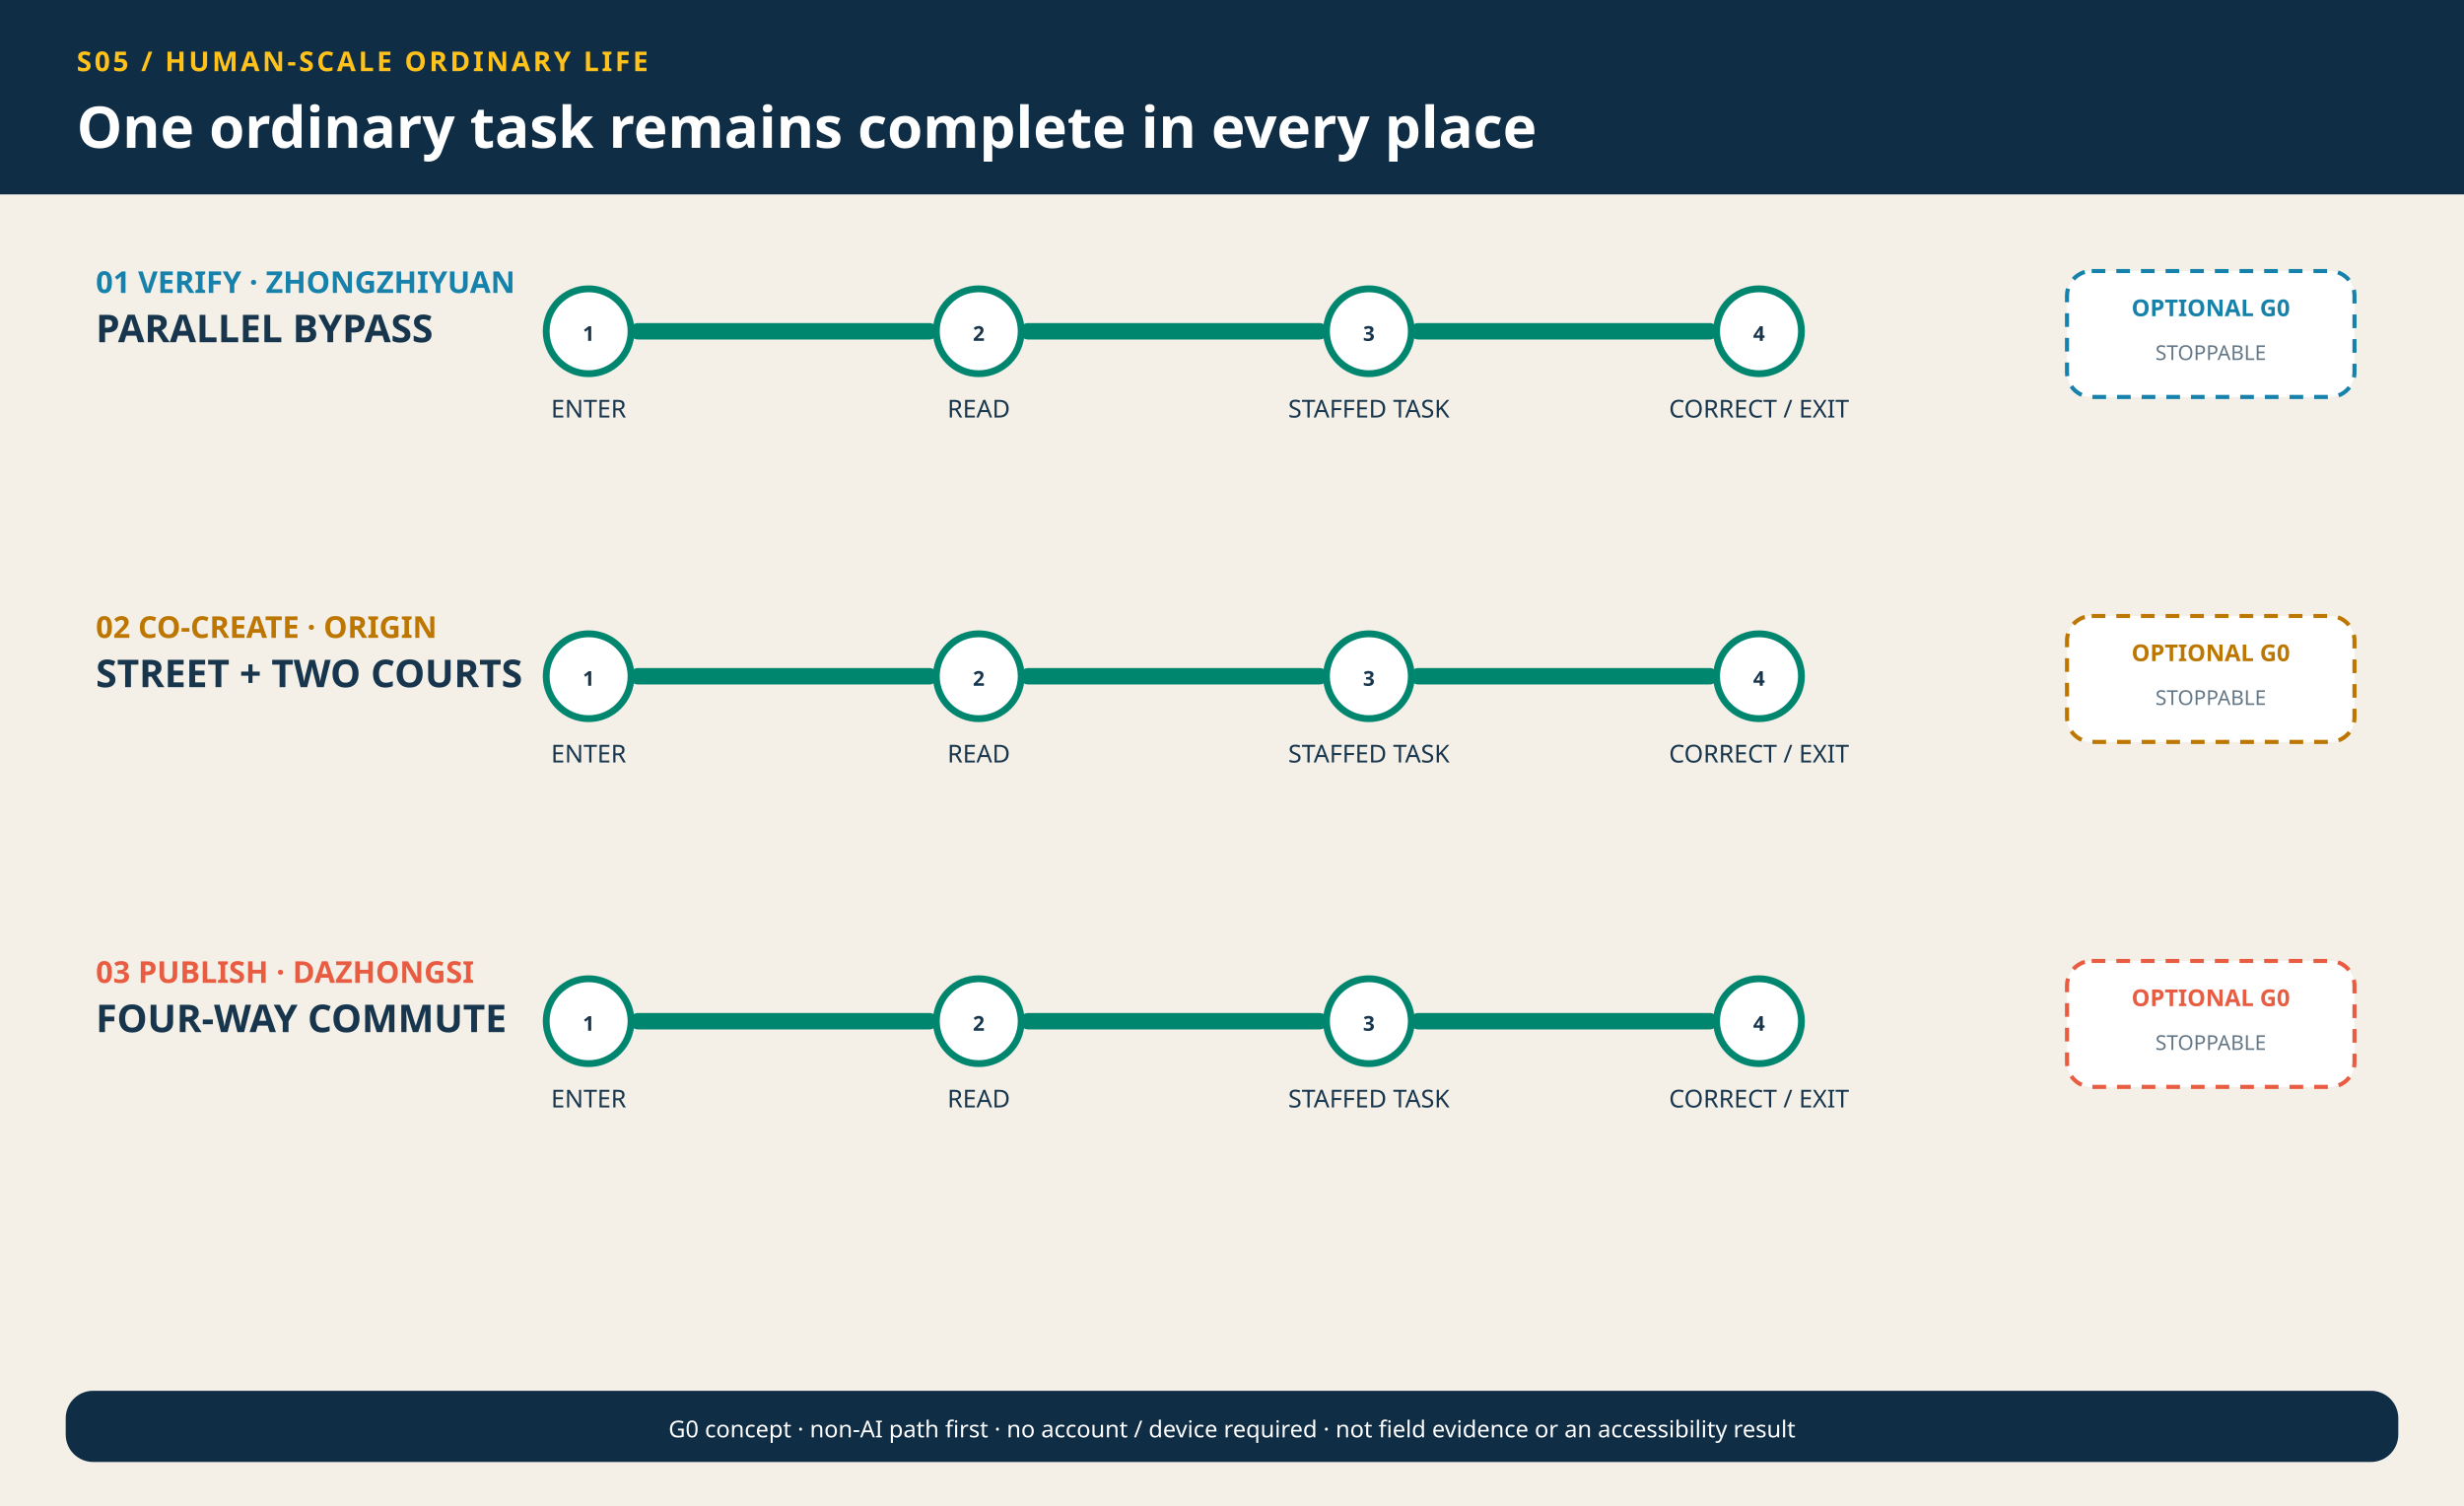
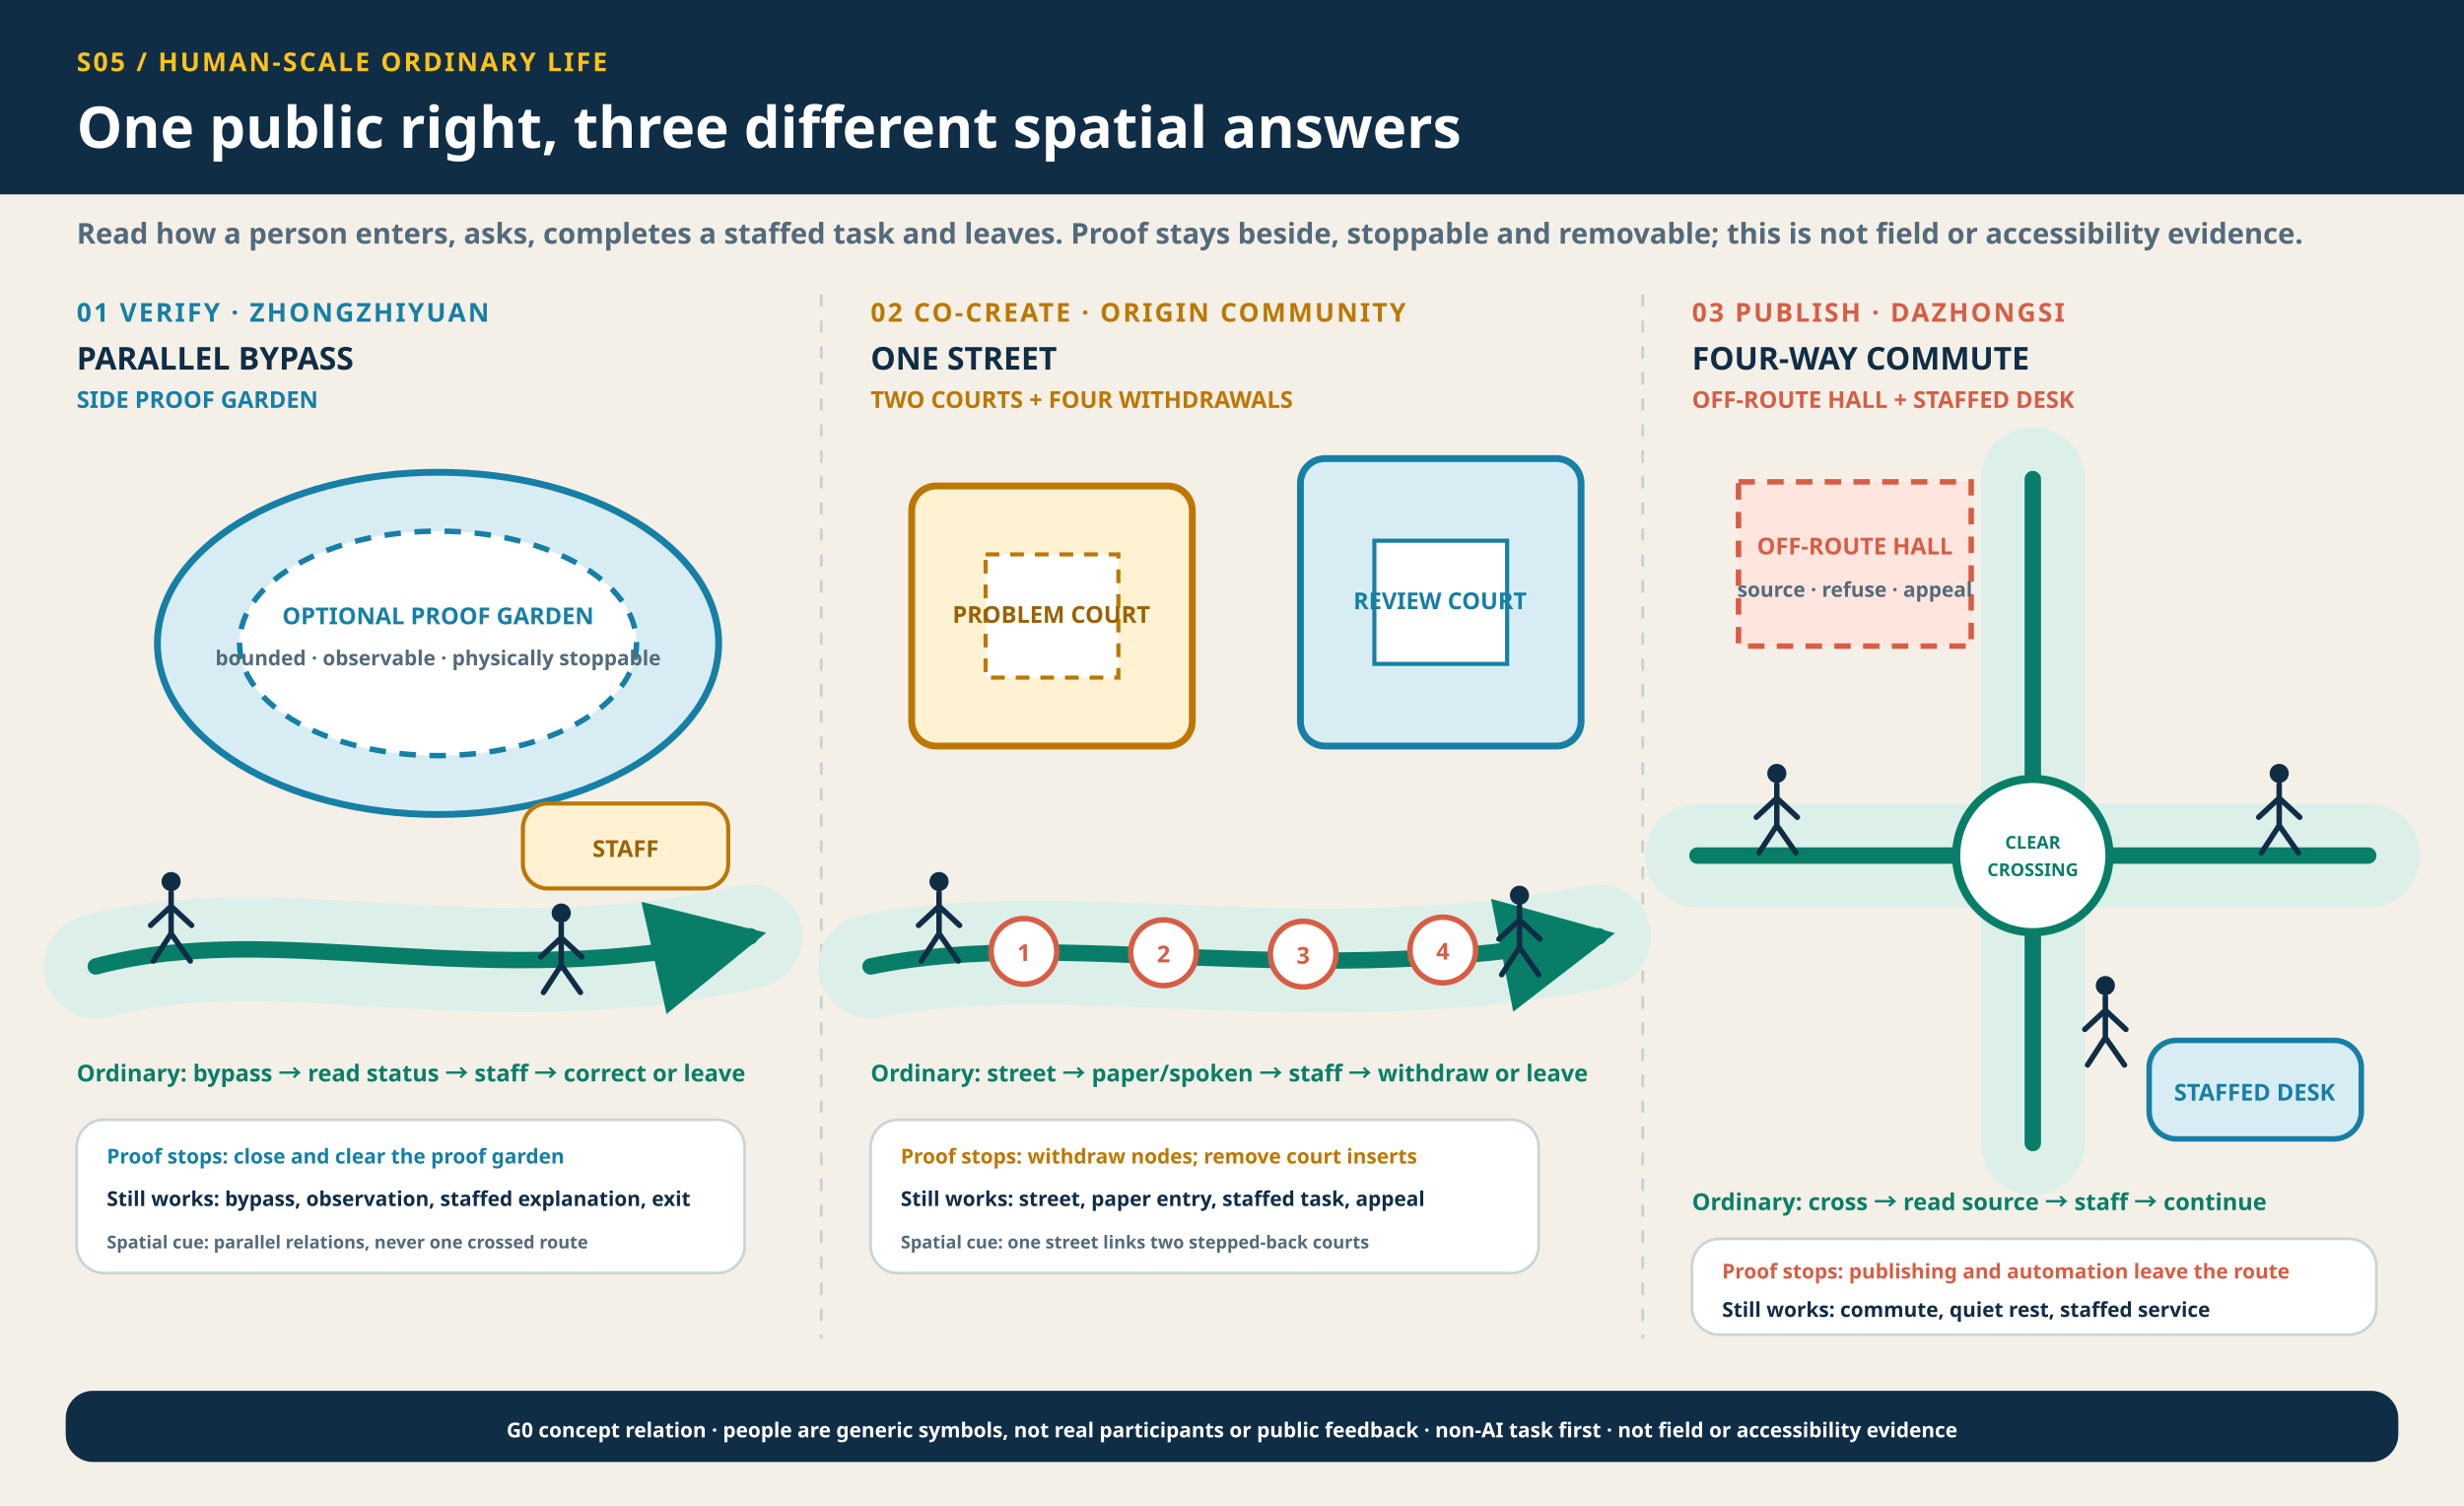
- <svg xmlns="http://www.w3.org/2000/svg" width="1800" height="1100" viewBox="0 0 1800 1100">
+ <svg xmlns="http://www.w3.org/2000/svg" width="1800" height="1100" viewBox="0 0 1800 1100" role="img" aria-labelledby="title desc">
+   <defs>
+     <style>.sans{font-family:"Noto Sans","Noto Sans CJK SC","Segoe UI",Arial,sans-serif}.k{font-size:19px;font-weight:800;letter-spacing:1.6px}.h{font-size:42px;font-weight:900}.sub{font-size:21px;font-weight:700}.label{font-size:23px;font-weight:900}.body{font-size:17px;font-weight:650}.small{font-size:15px;font-weight:650}.micro{font-size:13px;font-weight:650}</style>
+     <marker id="arrow" viewBox="0 0 16 16" refX="13" refY="8" markerWidth="8" markerHeight="8" orient="auto">
+       <path d="M1 1 L15 8 L1 15 Z" fill="#087e68" />
+     </marker>
+     <g id="person" stroke="#102d46" stroke-width="4" fill="none" stroke-linecap="round">
+       <circle cx="0" cy="-20" r="7" fill="#102d46" stroke="none" />
+       <path d="M0 -12V18M0 -2L-15 12M0 -2L15 12M0 18L-13 38M0 18L14 38" />
+     </g>
+   </defs>
  <rect width="1800" height="1100" fill="#f4f0e7" />
  <rect width="1800" height="142" fill="#102d46" />
-   <text x="56" y="52" fill="#ffc21a" font-family="Noto Sans SC, sans-serif" font-size="20" font-weight="700" letter-spacing="2">S05 / HUMAN-SCALE ORDINARY LIFE</text>
-   <text x="56" y="108" fill="#ffffff" font-family="Noto Sans SC, sans-serif" font-size="42" font-weight="700">One ordinary task remains complete in every place</text>
-   <text x="70" y="214" fill="#1681aa" font-family="Noto Sans SC, sans-serif" font-size="22" font-weight="700">01 VERIFY · ZHONGZHIYUAN</text>
-   <text x="70" y="250" fill="#17364d" font-family="Noto Sans SC, sans-serif" font-size="28" font-weight="700">PARALLEL BYPASS</text>
-   <circle cx="430" cy="242" r="31" fill="#ffffff" stroke="#00856f" stroke-width="5" />
-   <text x="430" y="249" text-anchor="middle" fill="#17364d" font-family="Noto Sans SC, sans-serif" font-size="15" font-weight="700">1</text>
-   <text x="430" y="305" text-anchor="middle" fill="#17364d" font-family="Noto Sans SC, sans-serif" font-size="18">ENTER</text>
-   <line x1="466" y1="242" x2="679" y2="242" stroke="#00856f" stroke-width="12" stroke-linecap="round" />
-   <circle cx="715" cy="242" r="31" fill="#ffffff" stroke="#00856f" stroke-width="5" />
-   <text x="715" y="249" text-anchor="middle" fill="#17364d" font-family="Noto Sans SC, sans-serif" font-size="15" font-weight="700">2</text>
-   <text x="715" y="305" text-anchor="middle" fill="#17364d" font-family="Noto Sans SC, sans-serif" font-size="18">READ</text>
-   <line x1="751" y1="242" x2="964" y2="242" stroke="#00856f" stroke-width="12" stroke-linecap="round" />
-   <circle cx="1000" cy="242" r="31" fill="#ffffff" stroke="#00856f" stroke-width="5" />
-   <text x="1000" y="249" text-anchor="middle" fill="#17364d" font-family="Noto Sans SC, sans-serif" font-size="15" font-weight="700">3</text>
-   <text x="1000" y="305" text-anchor="middle" fill="#17364d" font-family="Noto Sans SC, sans-serif" font-size="18">STAFFED TASK</text>
-   <line x1="1036" y1="242" x2="1249" y2="242" stroke="#00856f" stroke-width="12" stroke-linecap="round" />
-   <circle cx="1285" cy="242" r="31" fill="#ffffff" stroke="#00856f" stroke-width="5" />
-   <text x="1285" y="249" text-anchor="middle" fill="#17364d" font-family="Noto Sans SC, sans-serif" font-size="15" font-weight="700">4</text>
-   <text x="1285" y="305" text-anchor="middle" fill="#17364d" font-family="Noto Sans SC, sans-serif" font-size="18">CORRECT / EXIT</text>
-   <rect x="1510" y="198" width="210" height="92" rx="18" fill="#fff" stroke="#1681aa" stroke-width="3" stroke-dasharray="10 8" />
-   <text x="1615" y="231" text-anchor="middle" fill="#1681aa" font-family="Noto Sans SC, sans-serif" font-size="17" font-weight="700">OPTIONAL G0</text>
-   <text x="1615" y="263" text-anchor="middle" fill="#647786" font-family="Noto Sans SC, sans-serif" font-size="15">STOPPABLE</text>
-   <text x="70" y="466" fill="#bd7700" font-family="Noto Sans SC, sans-serif" font-size="22" font-weight="700">02 CO-CREATE · ORIGIN</text>
-   <text x="70" y="502" fill="#17364d" font-family="Noto Sans SC, sans-serif" font-size="28" font-weight="700">STREET + TWO COURTS</text>
-   <circle cx="430" cy="494" r="31" fill="#ffffff" stroke="#00856f" stroke-width="5" />
-   <text x="430" y="501" text-anchor="middle" fill="#17364d" font-family="Noto Sans SC, sans-serif" font-size="15" font-weight="700">1</text>
-   <text x="430" y="557" text-anchor="middle" fill="#17364d" font-family="Noto Sans SC, sans-serif" font-size="18">ENTER</text>
-   <line x1="466" y1="494" x2="679" y2="494" stroke="#00856f" stroke-width="12" stroke-linecap="round" />
-   <circle cx="715" cy="494" r="31" fill="#ffffff" stroke="#00856f" stroke-width="5" />
-   <text x="715" y="501" text-anchor="middle" fill="#17364d" font-family="Noto Sans SC, sans-serif" font-size="15" font-weight="700">2</text>
-   <text x="715" y="557" text-anchor="middle" fill="#17364d" font-family="Noto Sans SC, sans-serif" font-size="18">READ</text>
-   <line x1="751" y1="494" x2="964" y2="494" stroke="#00856f" stroke-width="12" stroke-linecap="round" />
-   <circle cx="1000" cy="494" r="31" fill="#ffffff" stroke="#00856f" stroke-width="5" />
-   <text x="1000" y="501" text-anchor="middle" fill="#17364d" font-family="Noto Sans SC, sans-serif" font-size="15" font-weight="700">3</text>
-   <text x="1000" y="557" text-anchor="middle" fill="#17364d" font-family="Noto Sans SC, sans-serif" font-size="18">STAFFED TASK</text>
-   <line x1="1036" y1="494" x2="1249" y2="494" stroke="#00856f" stroke-width="12" stroke-linecap="round" />
-   <circle cx="1285" cy="494" r="31" fill="#ffffff" stroke="#00856f" stroke-width="5" />
-   <text x="1285" y="501" text-anchor="middle" fill="#17364d" font-family="Noto Sans SC, sans-serif" font-size="15" font-weight="700">4</text>
-   <text x="1285" y="557" text-anchor="middle" fill="#17364d" font-family="Noto Sans SC, sans-serif" font-size="18">CORRECT / EXIT</text>
-   <rect x="1510" y="450" width="210" height="92" rx="18" fill="#fff" stroke="#bd7700" stroke-width="3" stroke-dasharray="10 8" />
-   <text x="1615" y="483" text-anchor="middle" fill="#bd7700" font-family="Noto Sans SC, sans-serif" font-size="17" font-weight="700">OPTIONAL G0</text>
-   <text x="1615" y="515" text-anchor="middle" fill="#647786" font-family="Noto Sans SC, sans-serif" font-size="15">STOPPABLE</text>
-   <text x="70" y="718" fill="#e85c42" font-family="Noto Sans SC, sans-serif" font-size="22" font-weight="700">03 PUBLISH · DAZHONGSI</text>
-   <text x="70" y="754" fill="#17364d" font-family="Noto Sans SC, sans-serif" font-size="28" font-weight="700">FOUR-WAY COMMUTE</text>
-   <circle cx="430" cy="746" r="31" fill="#ffffff" stroke="#00856f" stroke-width="5" />
-   <text x="430" y="753" text-anchor="middle" fill="#17364d" font-family="Noto Sans SC, sans-serif" font-size="15" font-weight="700">1</text>
-   <text x="430" y="809" text-anchor="middle" fill="#17364d" font-family="Noto Sans SC, sans-serif" font-size="18">ENTER</text>
-   <line x1="466" y1="746" x2="679" y2="746" stroke="#00856f" stroke-width="12" stroke-linecap="round" />
-   <circle cx="715" cy="746" r="31" fill="#ffffff" stroke="#00856f" stroke-width="5" />
-   <text x="715" y="753" text-anchor="middle" fill="#17364d" font-family="Noto Sans SC, sans-serif" font-size="15" font-weight="700">2</text>
-   <text x="715" y="809" text-anchor="middle" fill="#17364d" font-family="Noto Sans SC, sans-serif" font-size="18">READ</text>
-   <line x1="751" y1="746" x2="964" y2="746" stroke="#00856f" stroke-width="12" stroke-linecap="round" />
-   <circle cx="1000" cy="746" r="31" fill="#ffffff" stroke="#00856f" stroke-width="5" />
-   <text x="1000" y="753" text-anchor="middle" fill="#17364d" font-family="Noto Sans SC, sans-serif" font-size="15" font-weight="700">3</text>
-   <text x="1000" y="809" text-anchor="middle" fill="#17364d" font-family="Noto Sans SC, sans-serif" font-size="18">STAFFED TASK</text>
-   <line x1="1036" y1="746" x2="1249" y2="746" stroke="#00856f" stroke-width="12" stroke-linecap="round" />
-   <circle cx="1285" cy="746" r="31" fill="#ffffff" stroke="#00856f" stroke-width="5" />
-   <text x="1285" y="753" text-anchor="middle" fill="#17364d" font-family="Noto Sans SC, sans-serif" font-size="15" font-weight="700">4</text>
-   <text x="1285" y="809" text-anchor="middle" fill="#17364d" font-family="Noto Sans SC, sans-serif" font-size="18">CORRECT / EXIT</text>
-   <rect x="1510" y="702" width="210" height="92" rx="18" fill="#fff" stroke="#e85c42" stroke-width="3" stroke-dasharray="10 8" />
-   <text x="1615" y="735" text-anchor="middle" fill="#e85c42" font-family="Noto Sans SC, sans-serif" font-size="17" font-weight="700">OPTIONAL G0</text>
-   <text x="1615" y="767" text-anchor="middle" fill="#647786" font-family="Noto Sans SC, sans-serif" font-size="15">STOPPABLE</text>
+   <text x="56" y="52" class="sans k" fill="#ffc21a">S05 / HUMAN-SCALE ORDINARY LIFE</text>
+   <text x="56" y="108" class="sans h" fill="#fff">One public right, three different spatial answers</text>
+   <text x="56" y="178" class="sans sub" fill="#536a7b">Read how a person enters, asks, completes a staffed task and leaves. Proof stays beside, stoppable and removable; this is not field or accessibility evidence.</text>
+   <line x1="600" y1="215" x2="600" y2="978" stroke="#c6d2d3" stroke-width="2" stroke-dasharray="9 10" />
+   <line x1="1200" y1="215" x2="1200" y2="978" stroke="#c6d2d3" stroke-width="2" stroke-dasharray="9 10" />
+   <text x="56" y="235" class="sans k" fill="#167fa5">01 VERIFY · ZHONGZHIYUAN</text>
+   <text x="56" y="270" class="sans label" fill="#102d46">PARALLEL BYPASS</text>
+   <text x="56" y="298" class="sans body" fill="#167fa5">SIDE PROOF GARDEN</text>
+   <ellipse cx="320" cy="470" rx="205" ry="125" fill="#d8edf3" stroke="#167fa5" stroke-width="5" />
+   <ellipse cx="320" cy="470" rx="145" ry="82" fill="#fff" stroke="#167fa5" stroke-width="4" stroke-dasharray="12 10" />
+   <text x="320" y="456" text-anchor="middle" class="sans body" fill="#167fa5">OPTIONAL PROOF GARDEN</text>
+   <text x="320" y="486" text-anchor="middle" class="sans small" fill="#536a7b">bounded · observable · physically stoppable</text>
+   <path d="M70 706 C205 670 352 728 548 684" fill="none" stroke="#dcefe9" stroke-width="76" stroke-linecap="round" />
+   <path d="M70 706 C205 670 352 728 548 684" fill="none" stroke="#087e68" stroke-width="12" stroke-linecap="round" marker-end="url(#arrow)" />
+   <use href="#person" transform="translate(125 664)" />
+   <use href="#person" transform="translate(410 687)" />
+   <rect x="382" y="587" width="150" height="62" rx="18" fill="#fff2d2" stroke="#bd7700" stroke-width="3" />
+   <text x="457" y="626" text-anchor="middle" class="sans body" fill="#9a6200">STAFF</text>
+   <text x="56" y="790" class="sans body" fill="#087e68">Ordinary: bypass → read status → staff → correct or leave</text>
+   <rect x="56" y="818" width="488" height="112" rx="20" fill="#fff" stroke="#c8d5d6" stroke-width="2" />
+   <text x="78" y="850" class="sans small" fill="#167fa5">Proof stops: close and clear the proof garden</text>
+   <text x="78" y="881" class="sans small" fill="#102d46">Still works: bypass, observation, staffed explanation, exit</text>
+   <text x="78" y="912" class="sans micro" fill="#536a7b">Spatial cue: parallel relations, never one crossed route</text>
+   <text x="636" y="235" class="sans k" fill="#bd7700">02 CO-CREATE · ORIGIN COMMUNITY</text>
+   <text x="636" y="270" class="sans label" fill="#102d46">ONE STREET</text>
+   <text x="636" y="298" class="sans body" fill="#bd7700">TWO COURTS + FOUR WITHDRAWALS</text>
+   <rect x="666" y="355" width="205" height="190" rx="18" fill="#fff2d2" stroke="#bd7700" stroke-width="5" />
+   <rect x="720" y="405" width="97" height="90" fill="#fff" stroke="#bd7700" stroke-width="3" stroke-dasharray="10 8" />
+   <text x="768" y="455" text-anchor="middle" class="sans body" fill="#9a6200">PROBLEM COURT</text>
+   <rect x="950" y="335" width="205" height="210" rx="18" fill="#d8edf3" stroke="#167fa5" stroke-width="5" />
+   <rect x="1004" y="395" width="97" height="90" fill="#fff" stroke="#167fa5" stroke-width="3" />
+   <text x="1052" y="445" text-anchor="middle" class="sans body" fill="#167fa5">REVIEW COURT</text>
+   <path d="M636 706 C780 676 954 726 1168 684" fill="none" stroke="#dcefe9" stroke-width="76" stroke-linecap="round" />
+   <path d="M636 706 C780 676 954 726 1168 684" fill="none" stroke="#087e68" stroke-width="12" stroke-linecap="round" marker-end="url(#arrow)" />
+   <use href="#person" transform="translate(686 664)" />
+   <use href="#person" transform="translate(1110 674)" />
+   <g class="sans body" text-anchor="middle" fill="#d75d45">
+     <circle cx="748" cy="695" r="24" fill="#fff" stroke="#d75d45" stroke-width="4" />
+     <text x="748" y="702">1</text>
+     <circle cx="850" cy="696" r="24" fill="#fff" stroke="#d75d45" stroke-width="4" />
+     <text x="850" y="703">2</text>
+     <circle cx="952" cy="697" r="24" fill="#fff" stroke="#d75d45" stroke-width="4" />
+     <text x="952" y="704">3</text>
+     <circle cx="1054" cy="694" r="24" fill="#fff" stroke="#d75d45" stroke-width="4" />
+     <text x="1054" y="701">4</text>
+   </g>
+   <text x="636" y="790" class="sans body" fill="#087e68">Ordinary: street → paper/spoken → staff → withdraw or leave</text>
+   <rect x="636" y="818" width="488" height="112" rx="20" fill="#fff" stroke="#c8d5d6" stroke-width="2" />
+   <text x="658" y="850" class="sans small" fill="#bd7700">Proof stops: withdraw nodes; remove court inserts</text>
+   <text x="658" y="881" class="sans small" fill="#102d46">Still works: street, paper entry, staffed task, appeal</text>
+   <text x="658" y="912" class="sans micro" fill="#536a7b">Spatial cue: one street links two stepped-back courts</text>
+   <text x="1236" y="235" class="sans k" fill="#d75d45">03 PUBLISH · DAZHONGSI</text>
+   <text x="1236" y="270" class="sans label" fill="#102d46">FOUR-WAY COMMUTE</text>
+   <text x="1236" y="298" class="sans body" fill="#d75d45">OFF-ROUTE HALL + STAFFED DESK</text>
+   <rect x="1270" y="352" width="170" height="120" fill="#fee5de" stroke="#d75d45" stroke-width="4" stroke-dasharray="12 9" />
+   <text x="1355" y="405" text-anchor="middle" class="sans body" fill="#d75d45">OFF-ROUTE HALL</text>
+   <text x="1355" y="436" text-anchor="middle" class="sans small" fill="#536a7b">source · refuse · appeal</text>
+   <path d="M1240 625 H1730 M1485 350 V835" stroke="#dcefe9" stroke-width="76" stroke-linecap="round" />
+   <path d="M1240 625 H1730 M1485 350 V835" stroke="#087e68" stroke-width="12" stroke-linecap="round" />
+   <circle cx="1485" cy="625" r="56" fill="#fff" stroke="#087e68" stroke-width="6" />
+   <text x="1485" y="620" text-anchor="middle" class="sans micro" fill="#087e68">CLEAR</text>
+   <text x="1485" y="640" text-anchor="middle" class="sans micro" fill="#087e68">CROSSING</text>
+   <use href="#person" transform="translate(1298 585)" />
+   <use href="#person" transform="translate(1665 585)" />
+   <use href="#person" transform="translate(1538 740)" />
+   <rect x="1570" y="760" width="155" height="72" rx="20" fill="#d8edf3" stroke="#167fa5" stroke-width="4" />
+   <text x="1647" y="804" text-anchor="middle" class="sans body" fill="#167fa5">STAFFED DESK</text>
+   <text x="1236" y="884" class="sans body" fill="#087e68">Ordinary: cross → read source → staff → continue</text>
+   <rect x="1236" y="905" width="500" height="70" rx="20" fill="#fff" stroke="#c8d5d6" stroke-width="2" />
+   <text x="1258" y="934" class="sans small" fill="#d75d45">Proof stops: publishing and automation leave the route</text>
+   <text x="1258" y="962" class="sans small" fill="#102d46">Still works: commute, quiet rest, staffed service</text>
  <rect x="48" y="1016" width="1704" height="52" rx="20" fill="#102d46" />
-   <text x="900" y="1050" text-anchor="middle" fill="#ffffff" font-family="Noto Sans SC, sans-serif" font-size="17">G0 concept · non-AI path first · no account / device required · not field evidence or an accessibility result</text>
+   <text x="900" y="1050" text-anchor="middle" class="sans small" fill="#fff">G0 concept relation · people are generic symbols, not real participants or public feedback · non-AI task first · not field or accessibility evidence</text>
</svg>
